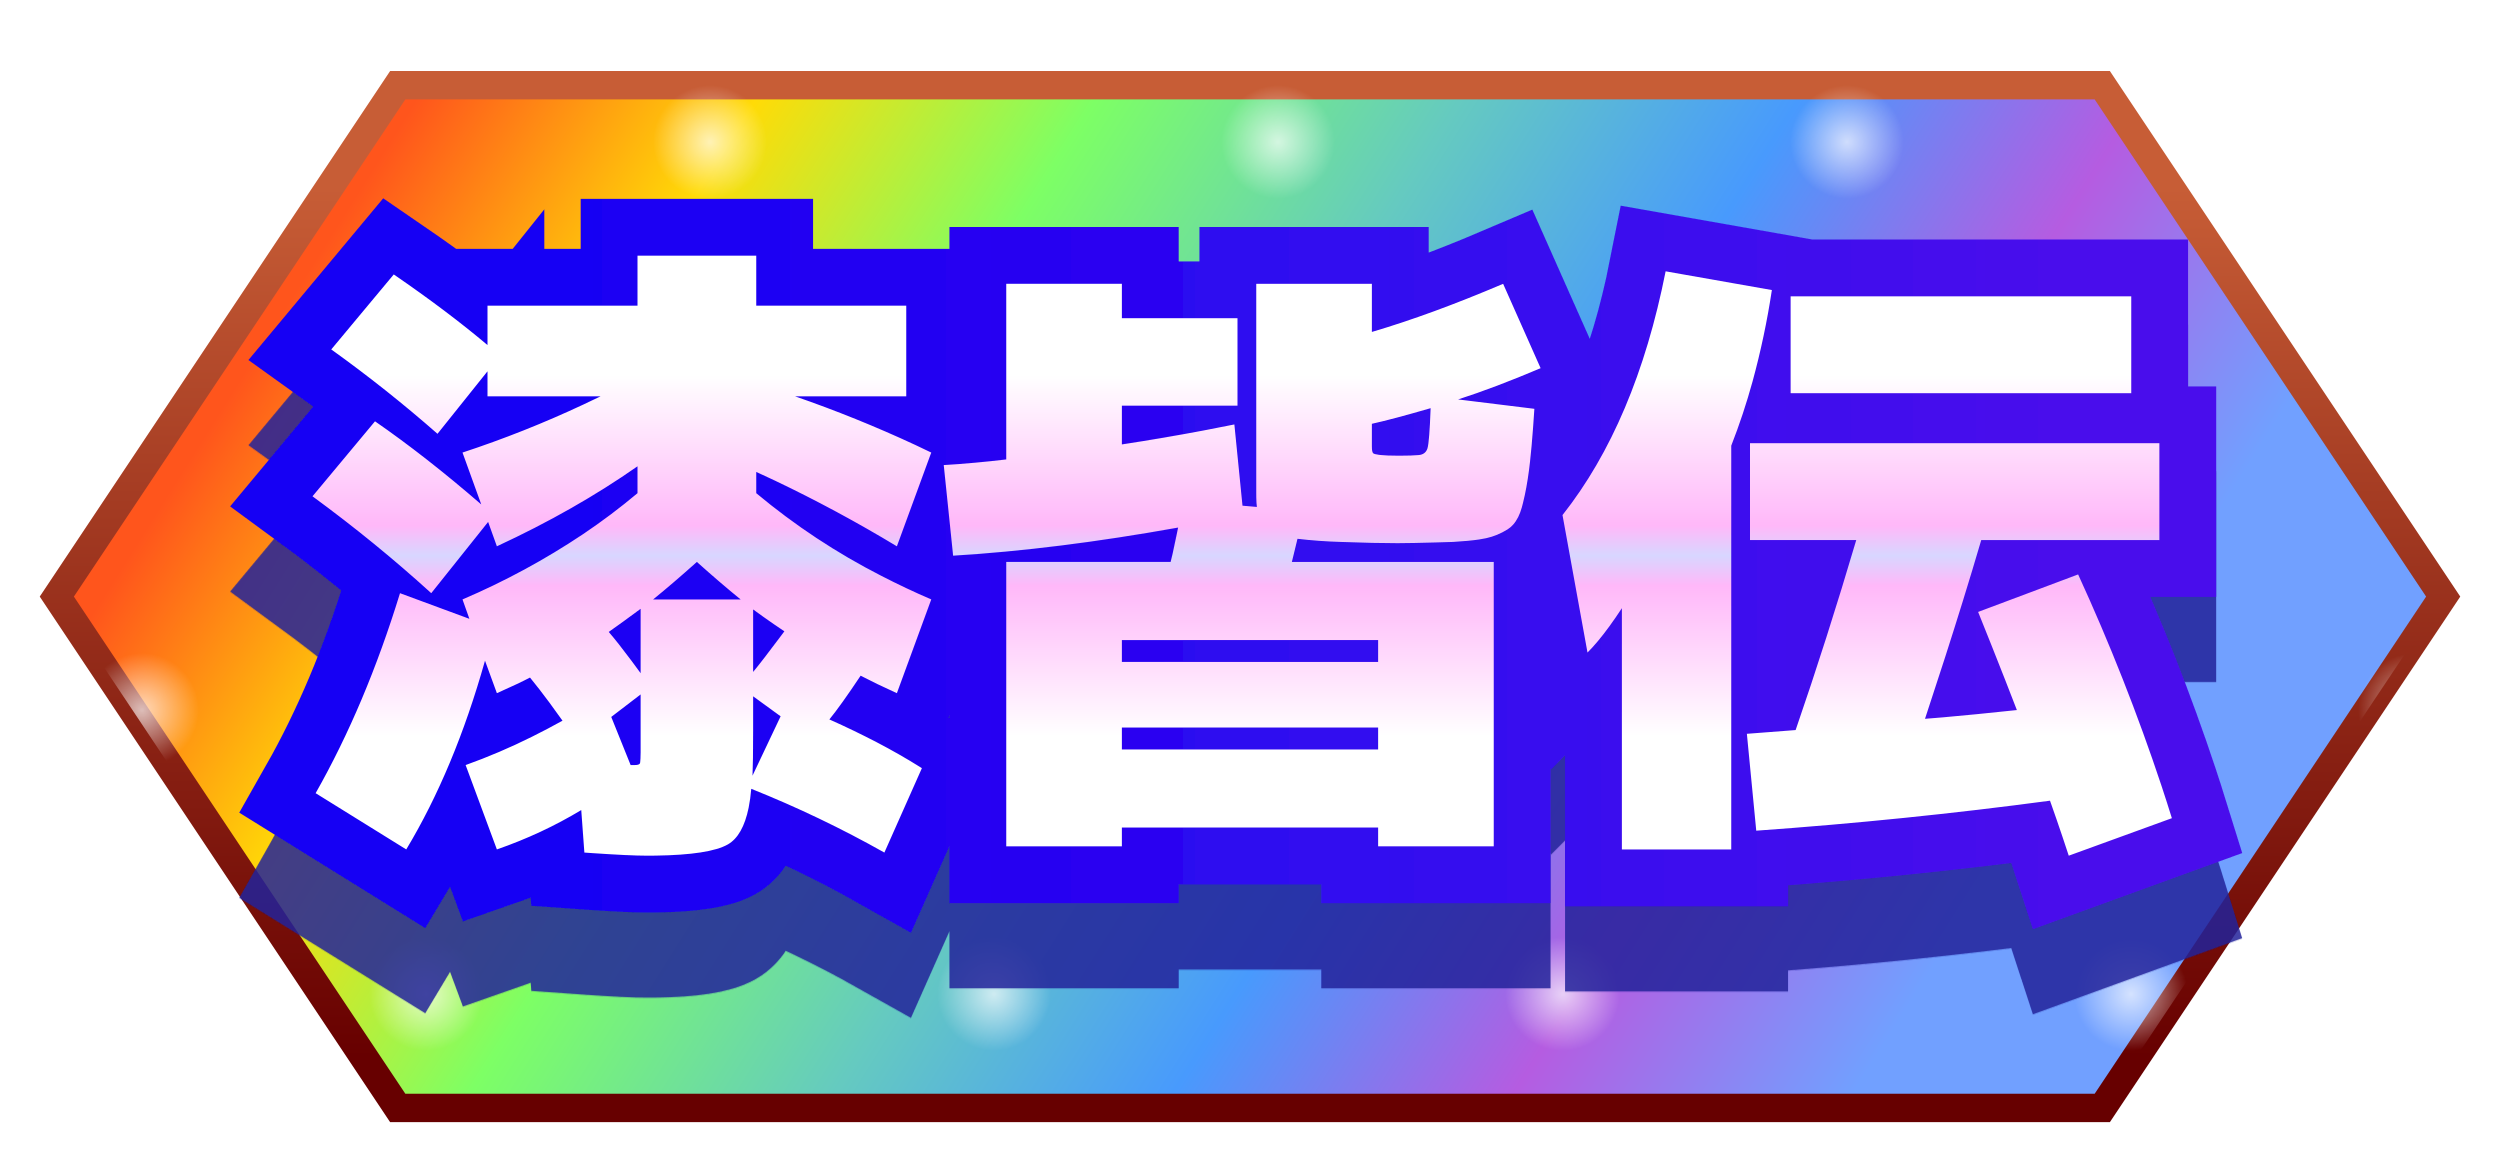
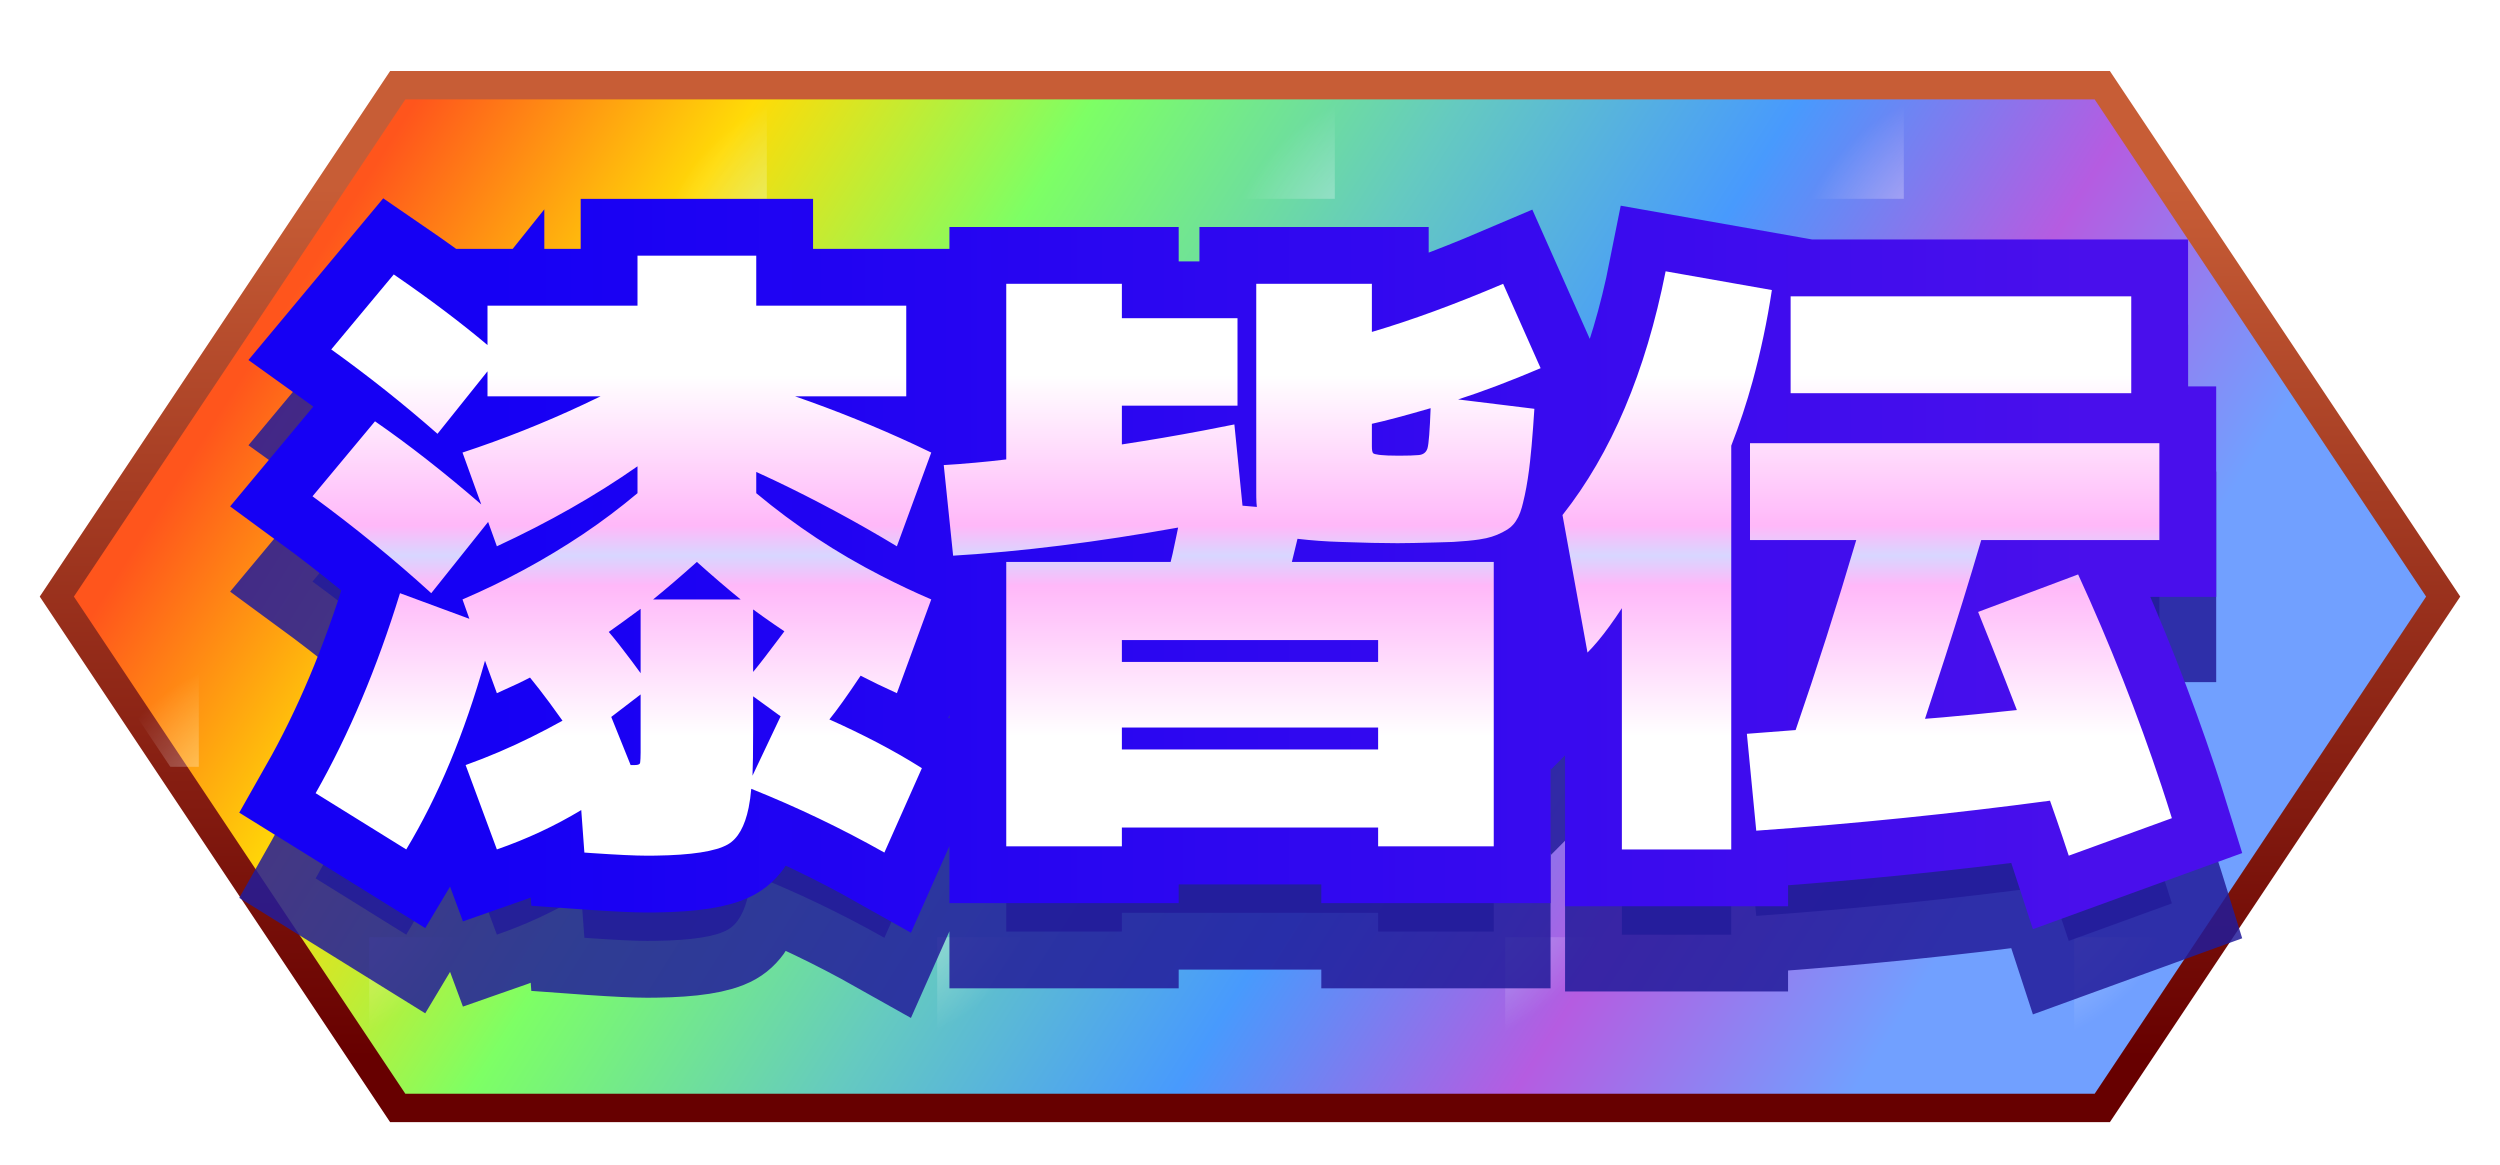
<svg xmlns="http://www.w3.org/2000/svg" width="88" height="41">
  <defs>
-     <linearGradient id="c" cx="10%" cy="15%" gradientTransform="rotate(15)">
+     <linearGradient id="c" gradientTransform="rotate(15)">
      <stop offset="14%" stop-color="#ff551c" />
      <stop offset="28%" stop-color="#ffdb07" />
      <stop offset="42%" stop-color="#7dff65" />
      <stop offset="57%" stop-color="#65cac0" />
      <stop offset="71%" stop-color="#489afd" />
      <stop offset="85%" stop-color="#b55ce1" />
      <stop offset="99%" stop-color="#71a0ff" />
    </linearGradient>
    <linearGradient id="b" x1="0%" y1="0%" x2="0%" y2="100%">
      <stop offset="10%" stop-color="#c75d36" />
      <stop offset="95%" stop-color="#670000" />
    </linearGradient>
    <linearGradient id="e" x1="0%" y1="0%" x2="0%" y2="50%" spreadMethod="reflect">
      <stop offset="40%" stop-color="#fff" />
      <stop offset="90%" stop-color="#ffb8f9" />
      <stop offset="100%" stop-color="#d8d6ff" />
    </linearGradient>
    <linearGradient id="f">
      <stop offset="10%" stop-color="#1600f4" />
      <stop offset="95%" stop-color="#490FEC" />
    </linearGradient>
    <radialGradient id="a">
      <stop offset="0%" stop-color="#FFF" stop-opacity=".7" />
      <stop offset="100%" stop-color="#FFF" stop-opacity="0" />
    </radialGradient>
    <pattern id="d" x="0" y="0" width="20" height="20" patternUnits="userSpaceOnUse">
-       <rect x="3" y="3" width="4" height="4" fill="url(#a)" />
-       <rect x="13" y="13" width="4" height="4" fill="url(#a)" />
+       <path fill="url(#a)" d="M3 3h4v4H3zM13 13h4v4h-4z" />
    </pattern>
-     <filter id="g" height="150%">
-       <feDropShadow dx="0" dy="3" flood-color="#221C9A" flood-opacity=".85" stdDeviation="0" />
-     </filter>
  </defs>
-   <polygon points="2,21 14,3 74,3 86,21 74,39 14,39" stroke="url(#b)" fill="url(#c)" />
-   <polygon points="2,21 14,3 74,3 86,21 74,39 14,39" fill="url(#d)" />
-   <g fill="url(#e)" stroke-linecap="round" fill-rule="evenodd" stroke="url(#f)" stroke-width="4" paint-order="stroke" filter="url(#g)">
-     <path d="M32.45 27.04l-1.32 2.97q-2.266-1.276-4.686-2.244a5.785 5.785 0 01-.092.666q-.202.988-.733 1.292-.643.367-2.544.394a21.785 21.785 0 01-.305.002q-.608 0-1.962-.093a94.585 94.585 0 01-.238-.017l-.11-1.496q-1.386.836-2.97 1.386l-1.1-2.97a21.347 21.347 0 002.33-.994 25.4 25.4 0 001.08-.568 36.157 36.157 0 00-.46-.636q-.368-.497-.684-.882-.371.196-1.152.544a55.23 55.23 0 01-.014.006l-.418-1.144Q15.994 27.084 14.3 29.9l-3.19-1.98q1.76-3.102 2.97-7.04l2.442.902-.242-.682a26.057 26.057 0 004.241-2.296 22.375 22.375 0 001.919-1.444v-.946q-2.2 1.54-4.95 2.816l-.308-.858-2.002 2.508q-1.958-1.782-4.18-3.41l2.2-2.64q1.782 1.232 3.74 2.926l-.66-1.826a38.009 38.009 0 004.252-1.689 42.009 42.009 0 00.61-.291H17.16v-.88l-1.76 2.2q-1.804-1.584-3.74-2.97l2.2-2.64q1.892 1.298 3.3 2.486V10.76h5.28V9h4.18v1.76h5.28v3.19h-3.916a44.804 44.804 0 014.225 1.708 40.946 40.946 0 01.571.272l-1.21 3.3a49.628 49.628 0 00-4.314-2.323 44.816 44.816 0 00-.636-.295v.748a23.646 23.646 0 004.403 2.91 28.045 28.045 0 001.757.83l-1.21 3.3q-.726-.33-1.276-.616-.704 1.056-1.1 1.54a30.283 30.283 0 011.698.82q.791.415 1.468.839a18.384 18.384 0 01.09.057zm7.04-15.84h4.07v3.08h-4.07v1.364a78.428 78.428 0 002.874-.491 90.71 90.71 0 001.086-.213l.286 2.86.506.044q-.017-.117-.021-.336a8.109 8.109 0 01-.001-.148V9.99h4.07v1.694q2.09-.616 4.62-1.694l1.32 2.97q-1.606.682-2.904 1.1l2.684.33a63.887 63.887 0 01-.045.654q-.052.706-.108 1.205a15.641 15.641 0 01-.034.286 12.377 12.377 0 01-.097.626q-.052.284-.114.532a6.84 6.84 0 01-.042.162q-.106.386-.306.611a.921.921 0 01-.2.17q-.352.22-.748.308a3.757 3.757 0 01-.252.046q-.361.054-.914.086a151.309 151.309 0 01-.635.019q-.839.024-1.298.025a18.506 18.506 0 01-.047 0q-.773 0-1.923-.042a95.813 95.813 0 01-.057-.002q-.77-.022-1.518-.11-.066.286-.198.814h7.106v10.01h-4.07v-.66h-9.02v.66h-4.07V19.78h5.786q.037-.112.202-.91a118.101 118.101 0 00.062-.3q-4.29.77-7.92.99l-.33-3.19q1.1-.066 2.2-.198V9.99h4.07v1.21zm30.14 10.34l3.52-1.32a73.35 73.35 0 012.938 7.451 66.288 66.288 0 01.362 1.129l-3.63 1.32a59.195 59.195 0 00-.217-.654l-.208-.611a112.585 112.585 0 00-.235-.671q-5.082.682-10.34 1.056l-.33-3.41 1.716-.132q1.1-3.19 2.134-6.688H61.6V15.6h14.41v3.41h-6.27a143.854 143.854 0 01-.65 2.153q-.587 1.898-1.33 4.139a56.556 56.556 0 00.639-.052q1.044-.091 2.595-.256-.378-.983-.881-2.247a353.96 353.96 0 00-.483-1.207zm-8.69-5.852V29.9h-3.85v-8.492a14.959 14.959 0 01-.441.641q-.408.56-.769.921L55 18.13q2.574-3.256 3.63-8.58l3.74.66a28.07 28.07 0 01-.68 3.217 22.702 22.702 0 01-.75 2.261zm14.08-1.848H63.03v-3.41h11.99v3.41zM39.49 25.61v.77h9.02v-.77h-9.02zm0-2.31h9.02v-.77h-9.02v.77zm-16.5-2.2h3.08q-.704-.572-1.54-1.32-.836.748-1.54 1.32zm25.3-6.182v.792q0 .198.044.242.036.036.202.057a2.339 2.339 0 00.084.009q.163.02.59.022a19.846 19.846 0 00.07 0q.418 0 .66-.022.228-.021.3-.217a.445.445 0 00.008-.025q.066-.22.11-1.408-1.364.396-2.068.55zM26.488 27.304l.99-2.09-.968-.704v1.21q0 1.122-.022 1.584zm-3.938-2.86l-1.034.792.682 1.694h.132a.727.727 0 00.061-.002q.119-.01.137-.064a.219.219 0 00.007-.037q.012-.088.015-.333a13.122 13.122 0 000-.114v-1.936zm0-.748V21.43q-.682.506-1.122.814.32.371.808 1.025a45.296 45.296 0 01.314.427zm3.96-2.244v2.2q.304-.365.981-1.27a109.679 109.679 0 00.119-.16 29.668 29.668 0 01-.747-.515 34.954 34.954 0 01-.353-.255z" />
-   </g>
+   <path stroke="url(#b)" fill="url(#c)" d="M2 21 14 3h60l12 18-12 18H14z" />
+   <path fill="url(#d)" d="M2 21 14 3h60l12 18-12 18H14z" />
+   <path d="m32.45 30.04-1.32 2.97q-2.266-1.276-4.686-2.244a5.785 5.785 0 0 1-.092.666q-.202.988-.733 1.292-.643.367-2.544.394a21.785 21.785 0 0 1-.305.002q-.608 0-1.962-.093a94.585 94.585 0 0 1-.238-.017l-.11-1.496q-1.386.836-2.97 1.386l-1.1-2.97a21.347 21.347 0 0 0 2.33-.994 25.4 25.4 0 0 0 1.08-.568 36.157 36.157 0 0 0-.46-.636q-.368-.497-.684-.882-.371.196-1.152.544a55.23 55.23 0 0 1-.014.006l-.418-1.144Q15.994 30.084 14.3 32.9l-3.19-1.98q1.76-3.102 2.97-7.04l2.442.902-.242-.682a26.057 26.057 0 0 0 4.241-2.296 22.375 22.375 0 0 0 1.919-1.444v-.946q-2.2 1.54-4.95 2.816l-.308-.858-2.002 2.508q-1.958-1.782-4.18-3.41l2.2-2.64q1.782 1.232 3.74 2.926l-.66-1.826a38.009 38.009 0 0 0 4.252-1.69 42.009 42.009 0 0 0 .61-.29H17.16v-.88l-1.76 2.2q-1.804-1.584-3.74-2.97l2.2-2.64q1.892 1.298 3.3 2.486V13.76h5.28V12h4.18v1.76h5.28v3.19h-3.916a44.804 44.804 0 0 1 4.225 1.708 40.946 40.946 0 0 1 .571.272l-1.21 3.3a49.628 49.628 0 0 0-4.314-2.323 44.816 44.816 0 0 0-.636-.295v.748a23.646 23.646 0 0 0 4.403 2.91 28.045 28.045 0 0 0 1.757.83l-1.21 3.3q-.726-.33-1.276-.616-.704 1.056-1.1 1.54a30.283 30.283 0 0 1 1.698.82q.791.415 1.468.839a18.384 18.384 0 0 1 .09.057zm7.04-15.84h4.07v3.08h-4.07v1.364a78.428 78.428 0 0 0 2.874-.491 90.71 90.71 0 0 0 1.086-.213l.286 2.86.506.044q-.017-.117-.021-.336a8.109 8.109 0 0 1-.001-.148v-7.37h4.07v1.694q2.09-.616 4.62-1.694l1.32 2.97q-1.606.682-2.904 1.1l2.684.33a63.887 63.887 0 0 1-.045.654q-.052.706-.108 1.205a15.641 15.641 0 0 1-.034.286 12.377 12.377 0 0 1-.097.626q-.052.284-.114.532a6.84 6.84 0 0 1-.042.162q-.106.386-.306.61a.921.921 0 0 1-.2.17q-.352.22-.748.309a3.757 3.757 0 0 1-.252.046q-.361.054-.914.086a151.309 151.309 0 0 1-.635.019q-.839.024-1.298.025a18.506 18.506 0 0 1-.047 0q-.773 0-1.923-.042a95.813 95.813 0 0 1-.057-.002q-.77-.022-1.518-.11-.066.286-.198.814h7.106v10.01h-4.07v-.66h-9.02v.66h-4.07V22.78h5.786q.037-.112.202-.91a118.101 118.101 0 0 0 .062-.3q-4.29.77-7.92.99l-.33-3.19q1.1-.066 2.2-.198V12.99h4.07zm30.14 10.34 3.52-1.32a73.35 73.35 0 0 1 2.938 7.45 66.288 66.288 0 0 1 .362 1.13l-3.63 1.32a59.195 59.195 0 0 0-.217-.654l-.208-.611a112.585 112.585 0 0 0-.235-.671q-5.082.682-10.34 1.056l-.33-3.41 1.716-.132q1.1-3.19 2.134-6.688H61.6V18.6h14.41v3.41h-6.27a143.854 143.854 0 0 1-.65 2.153q-.587 1.898-1.33 4.139a56.556 56.556 0 0 0 .639-.052q1.044-.091 2.595-.256-.378-.983-.881-2.247a353.96 353.96 0 0 0-.483-1.207zm-8.69-5.852V32.9h-3.85v-8.492a14.959 14.959 0 0 1-.441.64q-.408.56-.769.922L55 21.13q2.574-3.256 3.63-8.58l3.74.66a28.07 28.07 0 0 1-.68 3.217 22.702 22.702 0 0 1-.75 2.26zm14.08-1.848H63.03v-3.41h11.99zM39.49 28.61v.77h9.02v-.77zm0-2.31h9.02v-.77h-9.02zm-16.5-2.2h3.08q-.704-.572-1.54-1.32-.836.748-1.54 1.32zm25.3-6.182v.792q0 .198.044.242.036.036.202.057a2.339 2.339 0 0 0 .084.009q.163.02.59.022a19.846 19.846 0 0 0 .07 0q.418 0 .66-.022.228-.021.3-.217a.445.445 0 0 0 .008-.025q.066-.22.11-1.408-1.364.396-2.068.55zM26.488 30.304l.99-2.09-.968-.704v1.21q0 1.122-.022 1.584zm-3.938-2.86-1.034.792.682 1.694h.132a.727.727 0 0 0 .061-.002q.119-.01.137-.064a.219.219 0 0 0 .007-.037q.012-.088.015-.333a13.122 13.122 0 0 0 0-.114zm0-.748V24.43q-.682.506-1.122.814.32.37.808 1.025a45.296 45.296 0 0 1 .314.427zm3.96-2.244v2.2q.304-.365.981-1.27a109.679 109.679 0 0 0 .119-.16 29.668 29.668 0 0 1-.747-.515 34.954 34.954 0 0 1-.353-.255z" fill="#221C9A" stroke-linecap="round" fill-rule="evenodd" stroke="#221C9A" stroke-width="4" paint-order="stroke" fill-opacity=".85" stroke-opacity=".85" />
+   <path d="m32.45 27.04-1.32 2.97q-2.266-1.276-4.686-2.244a5.785 5.785 0 0 1-.092.666q-.202.988-.733 1.292-.643.367-2.544.394a21.785 21.785 0 0 1-.305.002q-.608 0-1.962-.093a94.585 94.585 0 0 1-.238-.017l-.11-1.496q-1.386.836-2.97 1.386l-1.1-2.97a21.347 21.347 0 0 0 2.33-.994 25.4 25.4 0 0 0 1.08-.568 36.157 36.157 0 0 0-.46-.636q-.368-.497-.684-.882-.371.196-1.152.544a55.23 55.23 0 0 1-.014.006l-.418-1.144Q15.994 27.084 14.3 29.9l-3.19-1.98q1.76-3.102 2.97-7.04l2.442.902-.242-.682a26.057 26.057 0 0 0 4.241-2.296 22.375 22.375 0 0 0 1.919-1.444v-.946q-2.2 1.54-4.95 2.816l-.308-.858-2.002 2.508q-1.958-1.782-4.18-3.41l2.2-2.64q1.782 1.232 3.74 2.926l-.66-1.826a38.009 38.009 0 0 0 4.252-1.689 42.009 42.009 0 0 0 .61-.291H17.16v-.88l-1.76 2.2q-1.804-1.584-3.74-2.97l2.2-2.64q1.892 1.298 3.3 2.486V10.76h5.28V9h4.18v1.76h5.28v3.19h-3.916a44.804 44.804 0 0 1 4.225 1.708 40.946 40.946 0 0 1 .571.272l-1.21 3.3a49.628 49.628 0 0 0-4.314-2.323 44.816 44.816 0 0 0-.636-.295v.748a23.646 23.646 0 0 0 4.403 2.91 28.045 28.045 0 0 0 1.757.83l-1.21 3.3q-.726-.33-1.276-.616-.704 1.056-1.1 1.54a30.283 30.283 0 0 1 1.698.82q.791.415 1.468.839a18.384 18.384 0 0 1 .09.057zm7.04-15.84h4.07v3.08h-4.07v1.364a78.428 78.428 0 0 0 2.874-.491 90.71 90.71 0 0 0 1.086-.213l.286 2.86.506.044q-.017-.117-.021-.336a8.109 8.109 0 0 1-.001-.148V9.99h4.07v1.694q2.09-.616 4.62-1.694l1.32 2.97q-1.606.682-2.904 1.1l2.684.33a63.887 63.887 0 0 1-.045.654q-.052.706-.108 1.205a15.641 15.641 0 0 1-.034.286 12.377 12.377 0 0 1-.097.626q-.052.284-.114.532a6.84 6.84 0 0 1-.042.162q-.106.386-.306.611a.921.921 0 0 1-.2.17q-.352.22-.748.308a3.757 3.757 0 0 1-.252.046q-.361.054-.914.086a151.309 151.309 0 0 1-.635.019q-.839.024-1.298.025a18.506 18.506 0 0 1-.047 0q-.773 0-1.923-.042a95.813 95.813 0 0 1-.057-.002q-.77-.022-1.518-.11-.066.286-.198.814h7.106v10.01h-4.07v-.66h-9.02v.66h-4.07V19.78h5.786q.037-.112.202-.91a118.101 118.101 0 0 0 .062-.3q-4.29.77-7.92.99l-.33-3.19q1.1-.066 2.2-.198V9.99h4.07zm30.14 10.34 3.52-1.32a73.35 73.35 0 0 1 2.938 7.451 66.288 66.288 0 0 1 .362 1.129l-3.63 1.32a59.195 59.195 0 0 0-.217-.654l-.208-.611a112.585 112.585 0 0 0-.235-.671q-5.082.682-10.34 1.056l-.33-3.41 1.716-.132q1.1-3.19 2.134-6.688H61.6V15.6h14.41v3.41h-6.27a143.854 143.854 0 0 1-.65 2.153q-.587 1.898-1.33 4.139a56.556 56.556 0 0 0 .639-.052q1.044-.091 2.595-.256-.378-.983-.881-2.247a353.96 353.96 0 0 0-.483-1.207zm-8.69-5.852V29.9h-3.85v-8.492a14.959 14.959 0 0 1-.441.641q-.408.56-.769.921L55 18.13q2.574-3.256 3.63-8.58l3.74.66a28.07 28.07 0 0 1-.68 3.217 22.702 22.702 0 0 1-.75 2.261zm14.08-1.848H63.03v-3.41h11.99zM39.49 25.61v.77h9.02v-.77zm0-2.31h9.02v-.77h-9.02zm-16.5-2.2h3.08q-.704-.572-1.54-1.32-.836.748-1.54 1.32zm25.3-6.182v.792q0 .198.044.242.036.036.202.057a2.339 2.339 0 0 0 .084.009q.163.02.59.022a19.846 19.846 0 0 0 .07 0q.418 0 .66-.022.228-.021.3-.217a.445.445 0 0 0 .008-.025q.066-.22.11-1.408-1.364.396-2.068.55zM26.488 27.304l.99-2.09-.968-.704v1.21q0 1.122-.022 1.584zm-3.938-2.86-1.034.792.682 1.694h.132a.727.727 0 0 0 .061-.002q.119-.01.137-.064a.219.219 0 0 0 .007-.037q.012-.088.015-.333a13.122 13.122 0 0 0 0-.114zm0-.748V21.43q-.682.506-1.122.814.32.371.808 1.025a45.296 45.296 0 0 1 .314.427zm3.96-2.244v2.2q.304-.365.981-1.27a109.679 109.679 0 0 0 .119-.16 29.668 29.668 0 0 1-.747-.515 34.954 34.954 0 0 1-.353-.255z" fill="url(#e)" stroke-linecap="round" fill-rule="evenodd" stroke="url(#f)" stroke-width="4" paint-order="stroke" />
</svg>
